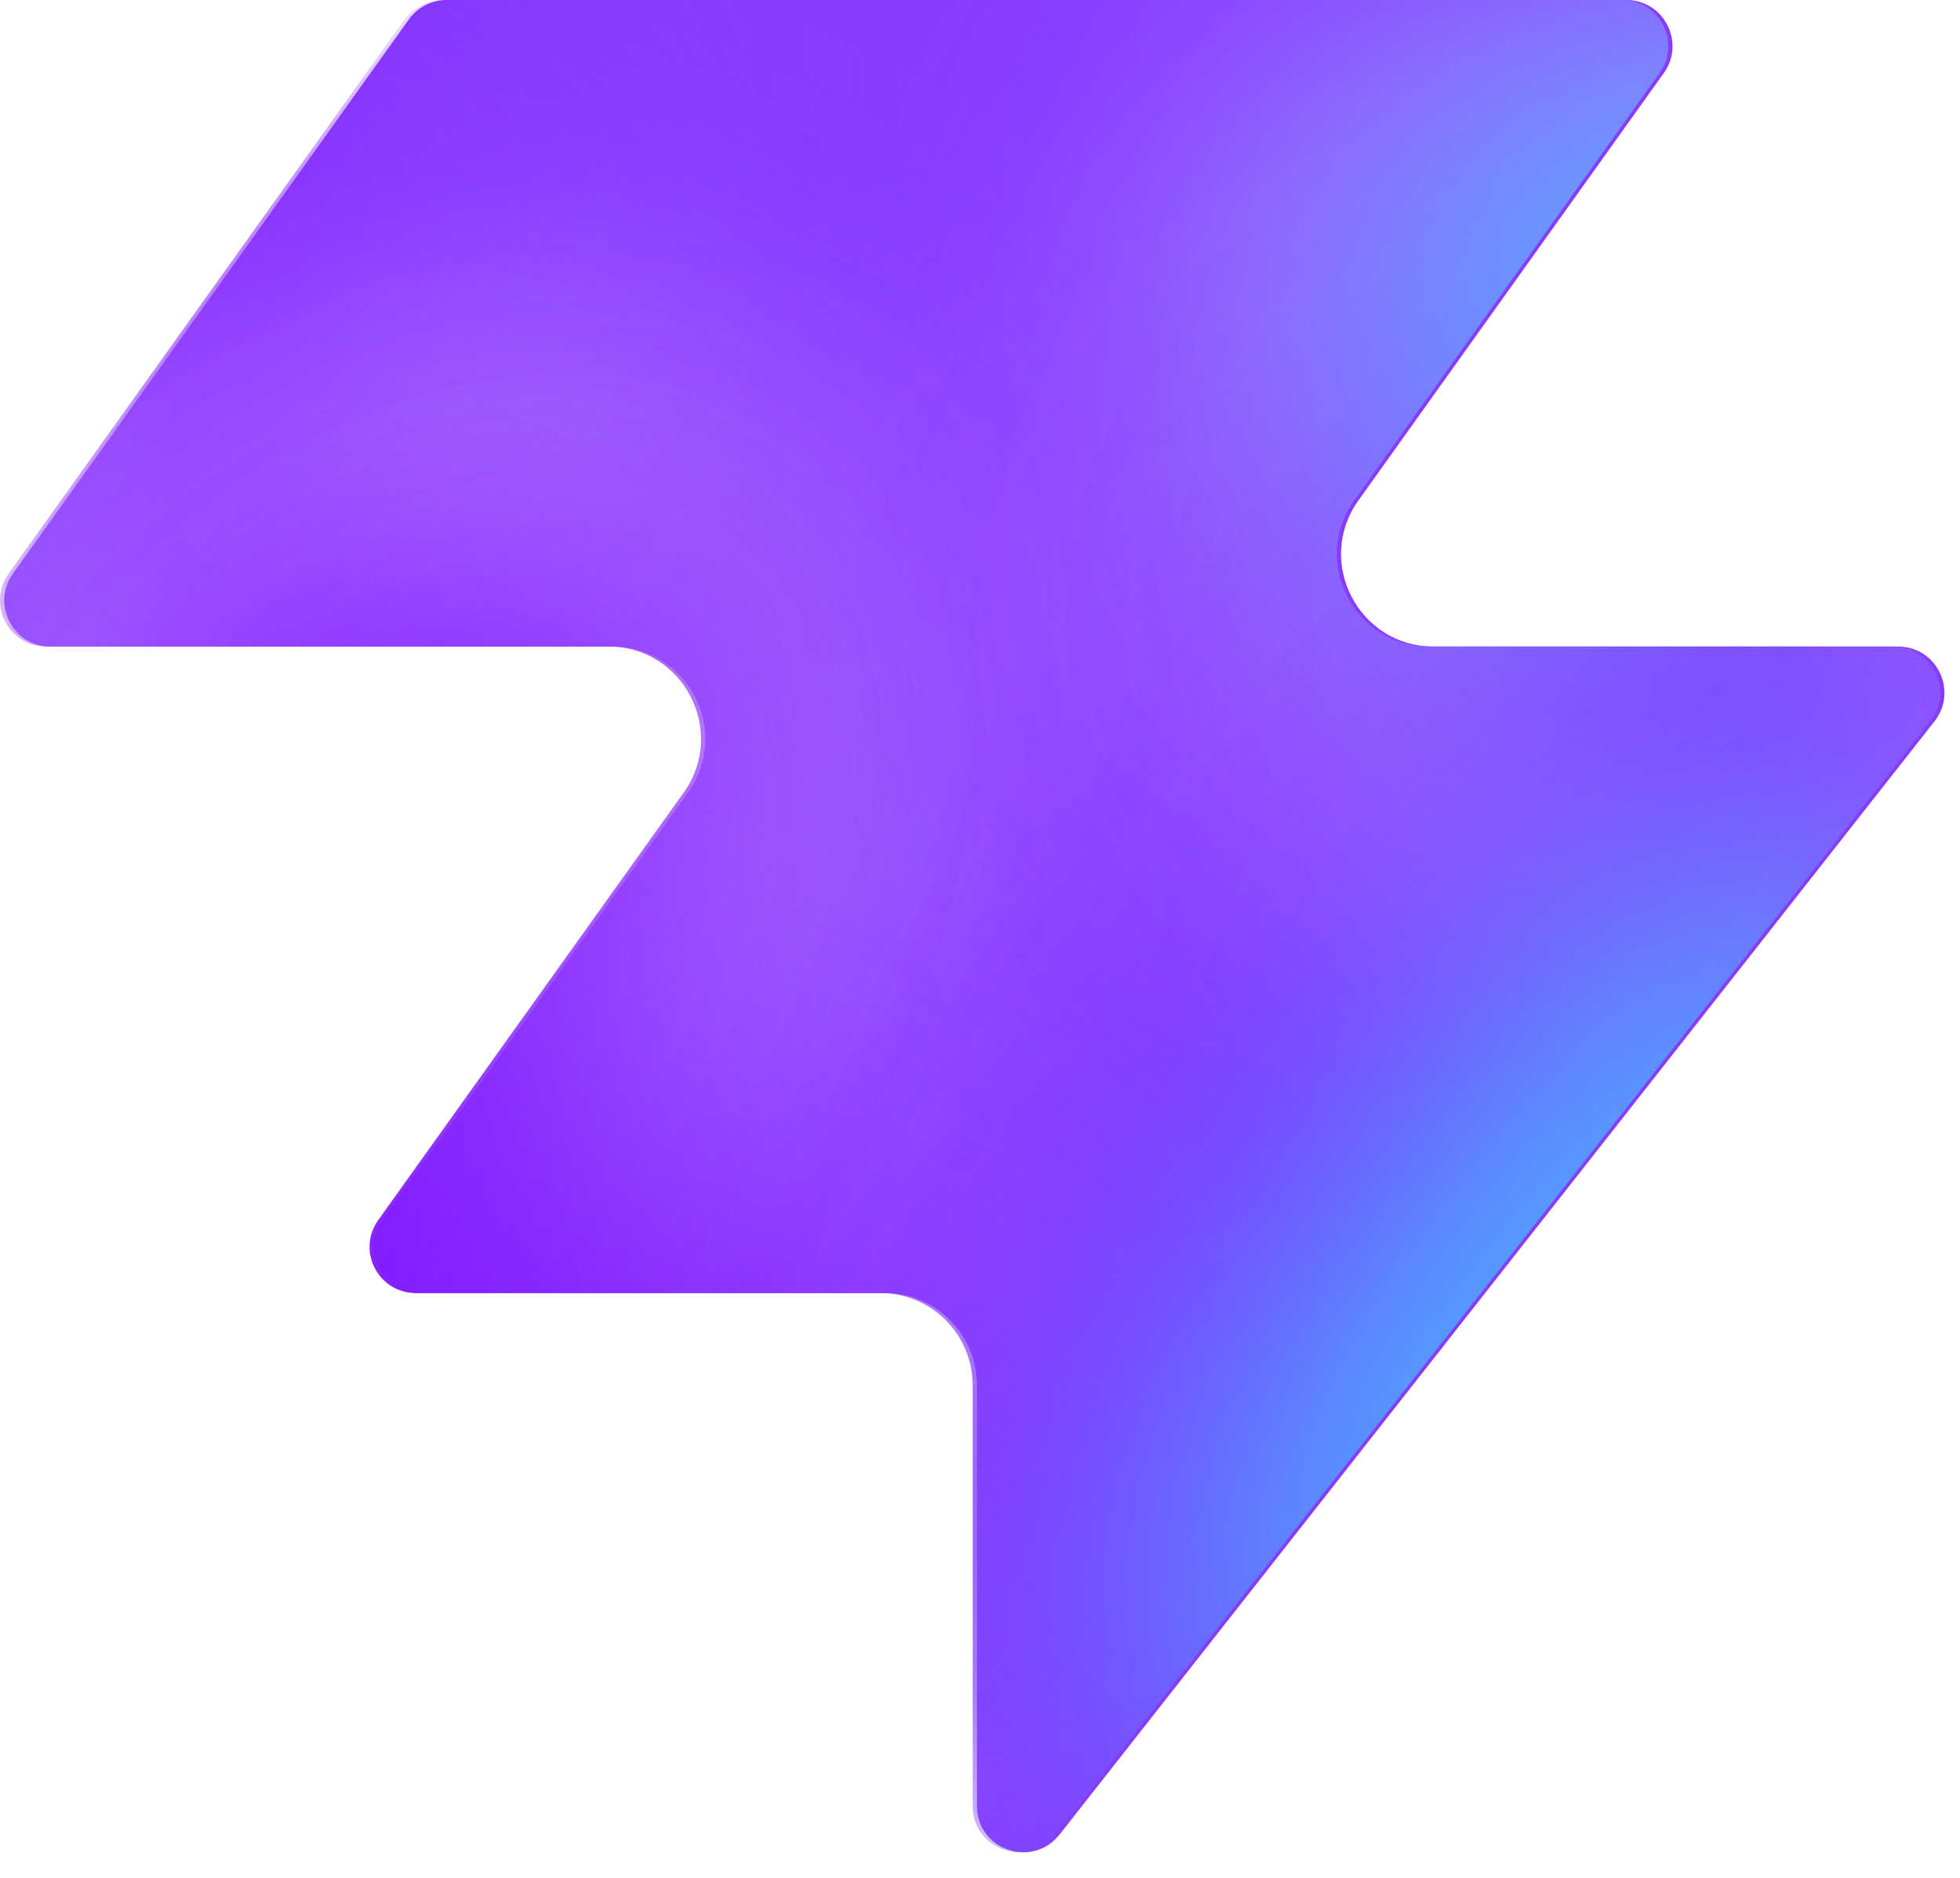
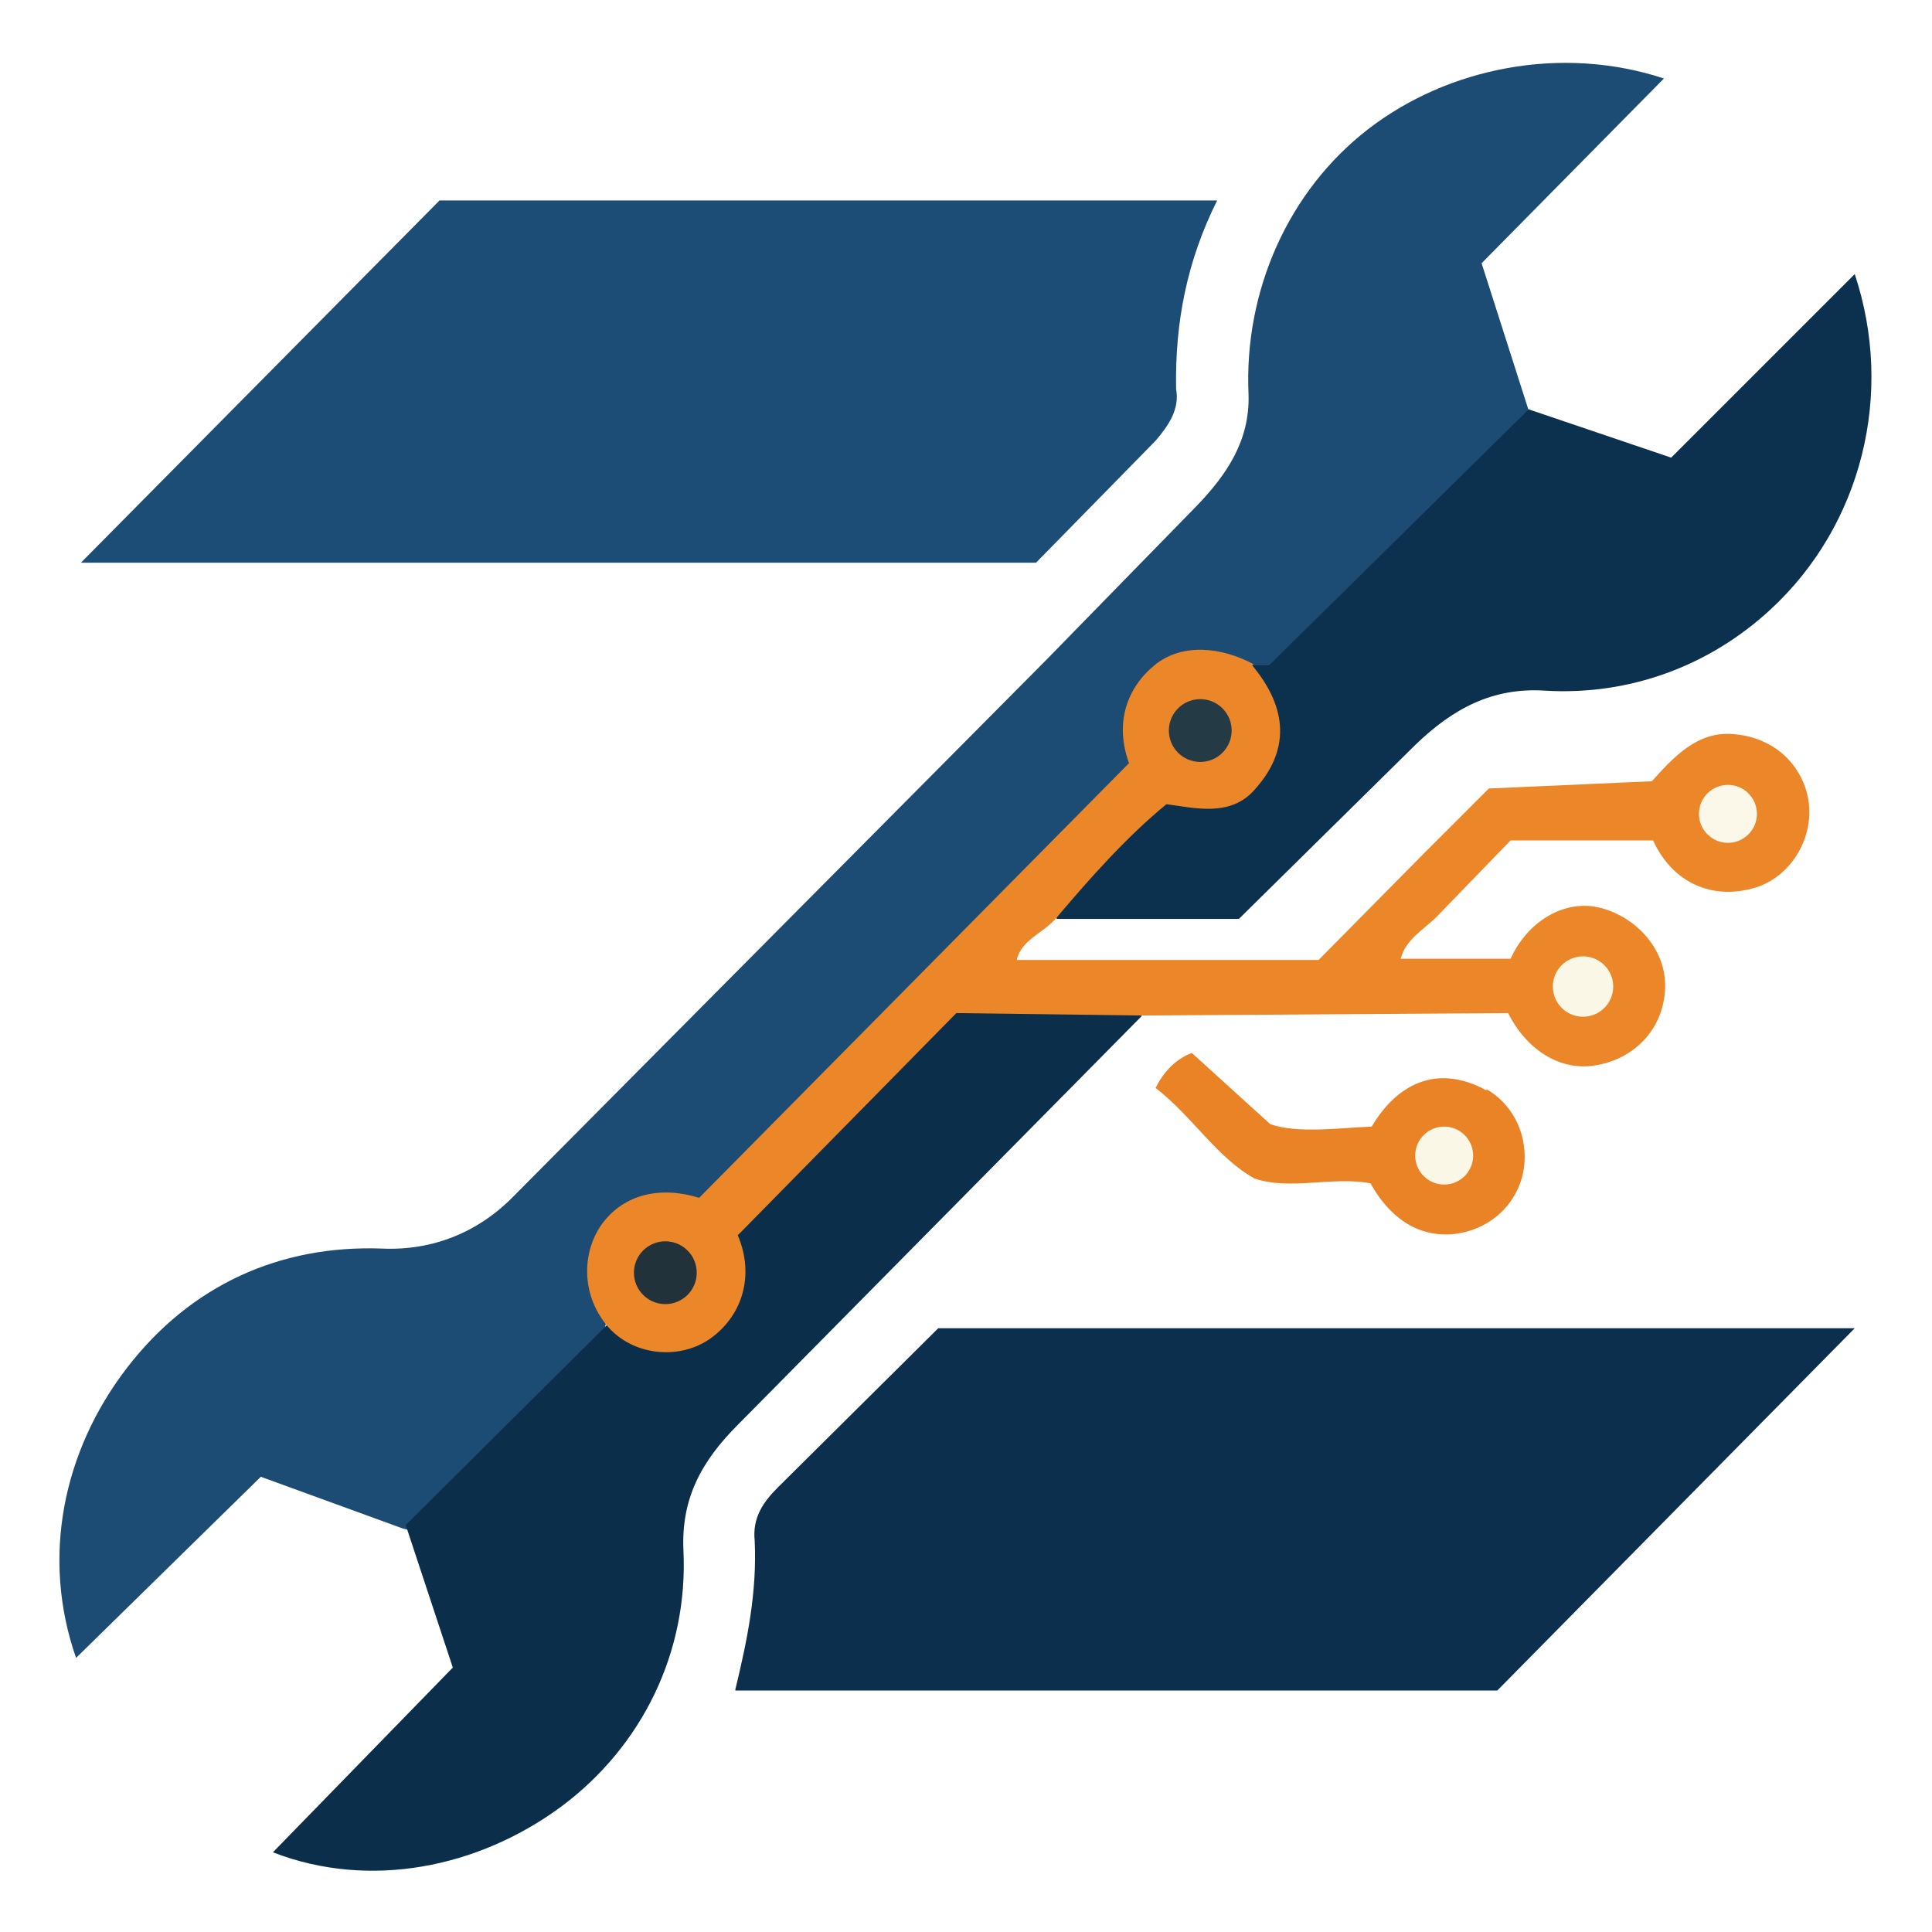
- <svg xmlns="http://www.w3.org/2000/svg" width="48" height="46" fill="none" viewBox="0 0 48 46">
-   <path fill="#863bff" d="M25.946 44.938c-.664.845-2.021.375-2.021-.698V33.937a2.26 2.26 0 0 0-2.262-2.262H10.287c-.92 0-1.456-1.04-.92-1.788l7.48-10.471c1.07-1.497 0-3.578-1.842-3.578H1.237c-.92 0-1.456-1.04-.92-1.788L10.013.474c.214-.297.556-.474.92-.474h28.894c.92 0 1.456 1.04.92 1.788l-7.48 10.471c-1.07 1.498 0 3.579 1.842 3.579h11.377c.943 0 1.473 1.088.89 1.83L25.947 44.94z" style="fill:#863bff;fill:color(display-p3 .525 .23 1);fill-opacity:1" />
-   <mask id="a" width="48" height="46" x="0" y="0" maskUnits="userSpaceOnUse" style="mask-type:alpha">
-     <path fill="#000" d="M25.842 44.938c-.664.844-2.021.375-2.021-.698V33.937a2.26 2.26 0 0 0-2.262-2.262H10.183c-.92 0-1.456-1.04-.92-1.788l7.48-10.471c1.07-1.498 0-3.579-1.842-3.579H1.133c-.92 0-1.456-1.04-.92-1.787L9.91.473c.214-.297.556-.474.92-.474h28.894c.92 0 1.456 1.04.92 1.788l-7.48 10.471c-1.07 1.498 0 3.578 1.842 3.578h11.377c.943 0 1.473 1.088.89 1.832L25.843 44.94z" style="fill:#000;fill-opacity:1" />
-   </mask>
-   <g mask="url(#a)">
-     <g filter="url(#b)">
-       <ellipse cx="5.508" cy="14.704" fill="#ede6ff" rx="5.508" ry="14.704" style="fill:#ede6ff;fill:color(display-p3 .927 .903 1);fill-opacity:1" transform="matrix(.00324 1 1 -.00324 -4.47 31.516)" />
-     </g>
-     <g filter="url(#c)">
-       <ellipse cx="10.399" cy="29.851" fill="#ede6ff" rx="10.399" ry="29.851" style="fill:#ede6ff;fill:color(display-p3 .927 .903 1);fill-opacity:1" transform="matrix(.00324 1 1 -.00324 -39.328 7.883)" />
-     </g>
-     <g filter="url(#d)">
-       <ellipse cx="5.508" cy="30.487" fill="#7e14ff" rx="5.508" ry="30.487" style="fill:#7e14ff;fill:color(display-p3 .492 .077 1);fill-opacity:1" transform="rotate(89.814 -25.913 -14.639)scale(1 -1)" />
-     </g>
-     <g filter="url(#e)">
-       <ellipse cx="5.508" cy="30.599" fill="#7e14ff" rx="5.508" ry="30.599" style="fill:#7e14ff;fill:color(display-p3 .492 .077 1);fill-opacity:1" transform="rotate(89.814 -32.644 -3.334)scale(1 -1)" />
-     </g>
-     <g filter="url(#f)">
-       <ellipse cx="5.508" cy="30.599" fill="#7e14ff" rx="5.508" ry="30.599" style="fill:#7e14ff;fill:color(display-p3 .492 .077 1);fill-opacity:1" transform="matrix(.00324 1 1 -.00324 -34.34 30.47)" />
-     </g>
-     <g filter="url(#g)">
-       <ellipse cx="14.072" cy="22.078" fill="#ede6ff" rx="14.072" ry="22.078" style="fill:#ede6ff;fill:color(display-p3 .927 .903 1);fill-opacity:1" transform="rotate(93.35 24.506 48.493)scale(-1 1)" />
-     </g>
-     <g filter="url(#h)">
-       <ellipse cx="3.47" cy="21.501" fill="#7e14ff" rx="3.47" ry="21.501" style="fill:#7e14ff;fill:color(display-p3 .492 .077 1);fill-opacity:1" transform="rotate(89.009 28.708 47.59)scale(-1 1)" />
-     </g>
-     <g filter="url(#i)">
-       <ellipse cx="3.47" cy="21.501" fill="#7e14ff" rx="3.47" ry="21.501" style="fill:#7e14ff;fill:color(display-p3 .492 .077 1);fill-opacity:1" transform="rotate(89.009 28.708 47.59)scale(-1 1)" />
-     </g>
-     <g filter="url(#j)">
-       <ellipse cx=".387" cy="8.972" fill="#7e14ff" rx="4.407" ry="29.108" style="fill:#7e14ff;fill:color(display-p3 .492 .077 1);fill-opacity:1" transform="rotate(39.51 .387 8.972)" />
-     </g>
-     <g filter="url(#k)">
-       <ellipse cx="47.523" cy="-6.092" fill="#7e14ff" rx="4.407" ry="29.108" style="fill:#7e14ff;fill:color(display-p3 .492 .077 1);fill-opacity:1" transform="rotate(37.892 47.523 -6.092)" />
-     </g>
-     <g filter="url(#l)">
-       <ellipse cx="41.412" cy="6.333" fill="#47bfff" rx="5.971" ry="9.665" style="fill:#47bfff;fill:color(display-p3 .28 .748 1);fill-opacity:1" transform="rotate(37.892 41.412 6.333)" />
-     </g>
-     <g filter="url(#m)">
-       <ellipse cx="-1.879" cy="38.332" fill="#7e14ff" rx="4.407" ry="29.108" style="fill:#7e14ff;fill:color(display-p3 .492 .077 1);fill-opacity:1" transform="rotate(37.892 -1.88 38.332)" />
-     </g>
-     <g filter="url(#n)">
-       <ellipse cx="-1.879" cy="38.332" fill="#7e14ff" rx="4.407" ry="29.108" style="fill:#7e14ff;fill:color(display-p3 .492 .077 1);fill-opacity:1" transform="rotate(37.892 -1.88 38.332)" />
-     </g>
-     <g filter="url(#o)">
-       <ellipse cx="35.651" cy="29.907" fill="#7e14ff" rx="4.407" ry="29.108" style="fill:#7e14ff;fill:color(display-p3 .492 .077 1);fill-opacity:1" transform="rotate(37.892 35.651 29.907)" />
-     </g>
-     <g filter="url(#p)">
-       <ellipse cx="38.418" cy="32.4" fill="#47bfff" rx="5.971" ry="15.297" style="fill:#47bfff;fill:color(display-p3 .28 .748 1);fill-opacity:1" transform="rotate(37.892 38.418 32.4)" />
-     </g>
+ <svg xmlns="http://www.w3.org/2000/svg" id="Layer_1" version="1.1" viewBox="0 0 16 16">
+   <defs>
+     <style>
+       .st0 {
+         fill: #0c314e;
+       }
+ 
+       .st1 {
+         fill: #fbf7e6;
+       }
+ 
+       .st2 {
+         fill: #1c4d76;
+       }
+ 
+       .st3 {
+         fill: #ea8325;
+       }
+ 
+       .st4 {
+         fill: #21323b;
+       }
+ 
+       .st5 {
+         fill: #fcf8e9;
+       }
+ 
+       .st6 {
+         fill: #eb8629;
+       }
+ 
+       .st7 {
+         fill: #1c4b74;
+       }
+ 
+       .st8 {
+         fill: #0b2f4a;
+       }
+ 
+       .st9 {
+         fill: #0b2f4d;
+       }
+ 
+       .st10 {
+         fill: #243a45;
+       }
+     </style>
+   </defs>
+   <path class="st7" d="M12.66,3.38l.03.09-2.08,2.07c-.06.07-.14.06-.24-.03l-.09.05c-.57-.28-1.06.19-.86.78-1.16,1.24-2.4,2.48-3.62,3.67-.6-.19-1.08.32-.76.88l-.03.1.03.09c-.53.53-1.07,1.06-1.61,1.6l-.09-.02-1.18-.43-1.53,1.5c-.29-.83-.11-1.71.42-2.4s1.27-1.02,2.11-.99c.43.02.81-.14,1.1-.44l4.4-4.43,1.25-1.28c.25-.26.44-.54.43-.92-.04-.86.33-1.69.99-2.2s1.6-.7,2.45-.42l-1.51,1.53.39,1.22Z" />
+   <path class="st2" d="M9.57,3.65l-.99,1.01H.67S3.64,1.66,3.64,1.66h6.44c-.25.5-.35,1.01-.34,1.56.03.17-.06.3-.17.43Z" />
+   <path class="st9" d="M6.09,13.99c.1-.41.18-.81.16-1.23-.02-.19.07-.32.19-.44l1.33-1.32h7.59s-2.96,3-2.96,3h-6.31Z" />
+   <path class="st8" d="M9.45,8.42l-3.34,3.38c-.3.3-.47.61-.45,1.04.04.84-.34,1.62-1.01,2.12-.69.51-1.59.69-2.39.38l1.49-1.53-.39-1.18,1.67-1.66.1-.02c.54.43,1.17-.11.92-.74l.04-.08,1.81-1.83h1.5s.06.1.06.1Z" />
+   <path class="st0" d="M8.75,7.6l.02-.16c.26-.32.54-.6.86-.86.66.18,1.15-.36.72-.96l.02-.11h.14s2.15-2.12,2.15-2.12l1.18.4,1.52-1.52c.33.99.06,2.08-.7,2.78-.51.47-1.17.71-1.86.67-.44-.03-.77.15-1.08.45l-1.46,1.44h-1.51Z" />
+   <g>
+     <path class="st3" d="M12.31,9.02c.26.15.36.45.3.71-.07.28-.3.46-.57.49-.31.03-.54-.15-.69-.42-.31-.06-.67.06-.96-.04-.31-.17-.52-.52-.82-.75.07-.14.17-.24.3-.29l.65.59c.23.08.58.03.84.02.2-.34.53-.53.95-.3Z" />
+     <circle class="st1" cx="11.96" cy="9.57" r=".24" />
  </g>
-   <defs>
-     <filter id="b" width="60.045" height="41.654" x="-19.77" y="16.149" color-interpolation-filters="sRGB" filterUnits="userSpaceOnUse">
-       <feFlood flood-opacity="0" result="BackgroundImageFix" />
-       <feBlend in="SourceGraphic" in2="BackgroundImageFix" result="shape" />
-       <feGaussianBlur result="effect1_foregroundBlur_2002_17158" stdDeviation="7.659" />
-     </filter>
-     <filter id="c" width="90.34" height="51.437" x="-54.613" y="-7.533" color-interpolation-filters="sRGB" filterUnits="userSpaceOnUse">
-       <feFlood flood-opacity="0" result="BackgroundImageFix" />
-       <feBlend in="SourceGraphic" in2="BackgroundImageFix" result="shape" />
-       <feGaussianBlur result="effect1_foregroundBlur_2002_17158" stdDeviation="7.659" />
-     </filter>
-     <filter id="d" width="79.355" height="29.4" x="-49.64" y="2.03" color-interpolation-filters="sRGB" filterUnits="userSpaceOnUse">
-       <feFlood flood-opacity="0" result="BackgroundImageFix" />
-       <feBlend in="SourceGraphic" in2="BackgroundImageFix" result="shape" />
-       <feGaussianBlur result="effect1_foregroundBlur_2002_17158" stdDeviation="4.596" />
-     </filter>
-     <filter id="e" width="79.579" height="29.4" x="-45.045" y="20.029" color-interpolation-filters="sRGB" filterUnits="userSpaceOnUse">
-       <feFlood flood-opacity="0" result="BackgroundImageFix" />
-       <feBlend in="SourceGraphic" in2="BackgroundImageFix" result="shape" />
-       <feGaussianBlur result="effect1_foregroundBlur_2002_17158" stdDeviation="4.596" />
-     </filter>
-     <filter id="f" width="79.579" height="29.4" x="-43.513" y="21.178" color-interpolation-filters="sRGB" filterUnits="userSpaceOnUse">
-       <feFlood flood-opacity="0" result="BackgroundImageFix" />
-       <feBlend in="SourceGraphic" in2="BackgroundImageFix" result="shape" />
-       <feGaussianBlur result="effect1_foregroundBlur_2002_17158" stdDeviation="4.596" />
-     </filter>
-     <filter id="g" width="74.749" height="58.852" x="15.756" y="-17.901" color-interpolation-filters="sRGB" filterUnits="userSpaceOnUse">
-       <feFlood flood-opacity="0" result="BackgroundImageFix" />
-       <feBlend in="SourceGraphic" in2="BackgroundImageFix" result="shape" />
-       <feGaussianBlur result="effect1_foregroundBlur_2002_17158" stdDeviation="7.659" />
-     </filter>
-     <filter id="h" width="61.377" height="25.362" x="23.548" y="2.284" color-interpolation-filters="sRGB" filterUnits="userSpaceOnUse">
-       <feFlood flood-opacity="0" result="BackgroundImageFix" />
-       <feBlend in="SourceGraphic" in2="BackgroundImageFix" result="shape" />
-       <feGaussianBlur result="effect1_foregroundBlur_2002_17158" stdDeviation="4.596" />
-     </filter>
-     <filter id="i" width="61.377" height="25.362" x="23.548" y="2.284" color-interpolation-filters="sRGB" filterUnits="userSpaceOnUse">
-       <feFlood flood-opacity="0" result="BackgroundImageFix" />
-       <feBlend in="SourceGraphic" in2="BackgroundImageFix" result="shape" />
-       <feGaussianBlur result="effect1_foregroundBlur_2002_17158" stdDeviation="4.596" />
-     </filter>
-     <filter id="j" width="56.045" height="63.649" x="-27.636" y="-22.853" color-interpolation-filters="sRGB" filterUnits="userSpaceOnUse">
-       <feFlood flood-opacity="0" result="BackgroundImageFix" />
-       <feBlend in="SourceGraphic" in2="BackgroundImageFix" result="shape" />
-       <feGaussianBlur result="effect1_foregroundBlur_2002_17158" stdDeviation="4.596" />
-     </filter>
-     <filter id="k" width="54.814" height="64.646" x="20.116" y="-38.415" color-interpolation-filters="sRGB" filterUnits="userSpaceOnUse">
-       <feFlood flood-opacity="0" result="BackgroundImageFix" />
-       <feBlend in="SourceGraphic" in2="BackgroundImageFix" result="shape" />
-       <feGaussianBlur result="effect1_foregroundBlur_2002_17158" stdDeviation="4.596" />
-     </filter>
-     <filter id="l" width="33.541" height="35.313" x="24.641" y="-11.323" color-interpolation-filters="sRGB" filterUnits="userSpaceOnUse">
-       <feFlood flood-opacity="0" result="BackgroundImageFix" />
-       <feBlend in="SourceGraphic" in2="BackgroundImageFix" result="shape" />
-       <feGaussianBlur result="effect1_foregroundBlur_2002_17158" stdDeviation="4.596" />
-     </filter>
-     <filter id="m" width="54.814" height="64.646" x="-29.286" y="6.009" color-interpolation-filters="sRGB" filterUnits="userSpaceOnUse">
-       <feFlood flood-opacity="0" result="BackgroundImageFix" />
-       <feBlend in="SourceGraphic" in2="BackgroundImageFix" result="shape" />
-       <feGaussianBlur result="effect1_foregroundBlur_2002_17158" stdDeviation="4.596" />
-     </filter>
-     <filter id="n" width="54.814" height="64.646" x="-29.286" y="6.009" color-interpolation-filters="sRGB" filterUnits="userSpaceOnUse">
-       <feFlood flood-opacity="0" result="BackgroundImageFix" />
-       <feBlend in="SourceGraphic" in2="BackgroundImageFix" result="shape" />
-       <feGaussianBlur result="effect1_foregroundBlur_2002_17158" stdDeviation="4.596" />
-     </filter>
-     <filter id="o" width="54.814" height="64.646" x="8.244" y="-2.416" color-interpolation-filters="sRGB" filterUnits="userSpaceOnUse">
-       <feFlood flood-opacity="0" result="BackgroundImageFix" />
-       <feBlend in="SourceGraphic" in2="BackgroundImageFix" result="shape" />
-       <feGaussianBlur result="effect1_foregroundBlur_2002_17158" stdDeviation="4.596" />
-     </filter>
-     <filter id="p" width="39.409" height="43.623" x="18.713" y="10.588" color-interpolation-filters="sRGB" filterUnits="userSpaceOnUse">
-       <feFlood flood-opacity="0" result="BackgroundImageFix" />
-       <feBlend in="SourceGraphic" in2="BackgroundImageFix" result="shape" />
-       <feGaussianBlur result="effect1_foregroundBlur_2002_17158" stdDeviation="4.596" />
-     </filter>
-   </defs>
+   <g>
+     <path class="st6" d="M10.37,5.51c.3.36.31.71.02,1.03-.2.23-.5.15-.73.12-.33.27-.64.62-.91.94-.11.13-.29.18-.33.35h2.5s.87-.88.87-.88l.54-.54,1.35-.06c.18-.2.38-.42.68-.39.25.02.49.16.59.44.12.35-.09.73-.41.83-.36.11-.69-.04-.85-.39h-1.18s-.61.63-.61.63c-.11.11-.26.19-.3.35h.91c.14-.31.45-.5.75-.42s.54.35.53.66c-.01.33-.24.58-.56.64-.31.06-.59-.13-.74-.43l-3.04.02-1.53-.02-1.81,1.84c.14.33.04.66-.22.85s-.66.15-.87-.11-.2-.61-.03-.84c.18-.24.48-.31.8-.21l3.56-3.6c-.12-.33-.02-.62.21-.81s.56-.15.82-.01Z" />
+     <circle class="st10" cx="9.94" cy="6.05" r=".26" />
+     <circle class="st4" cx="5.51" cy="10.54" r=".26" />
+     <circle class="st1" cx="13.11" cy="8.17" r=".25" />
+     <circle class="st5" cx="14.31" cy="6.74" r=".24" />
+   </g>
</svg>
